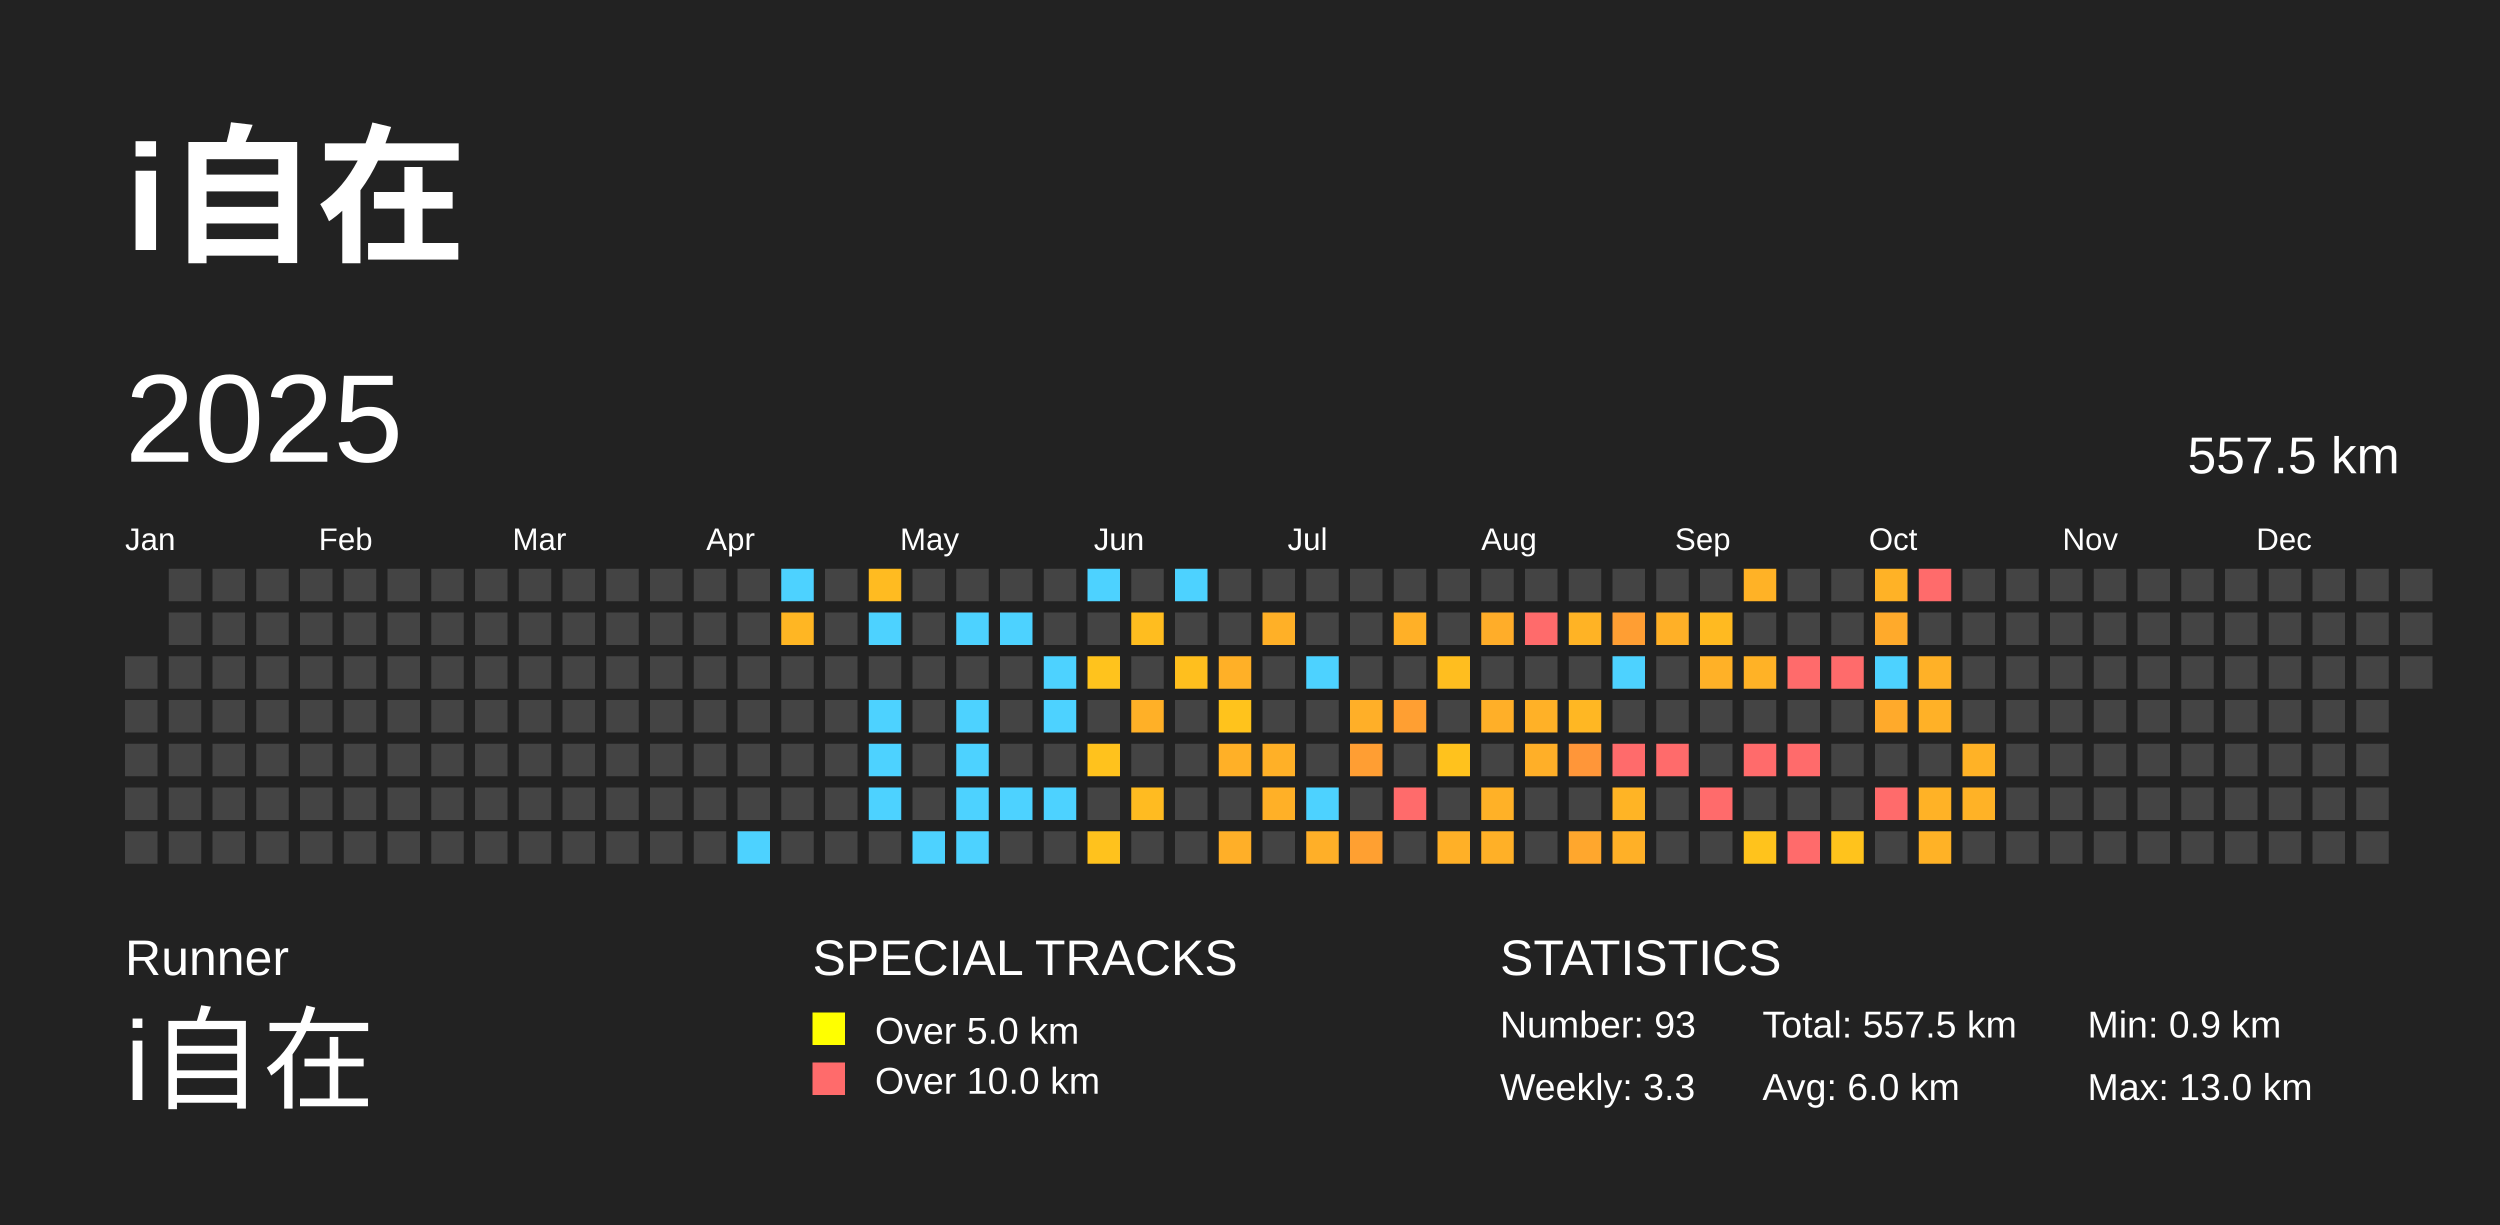
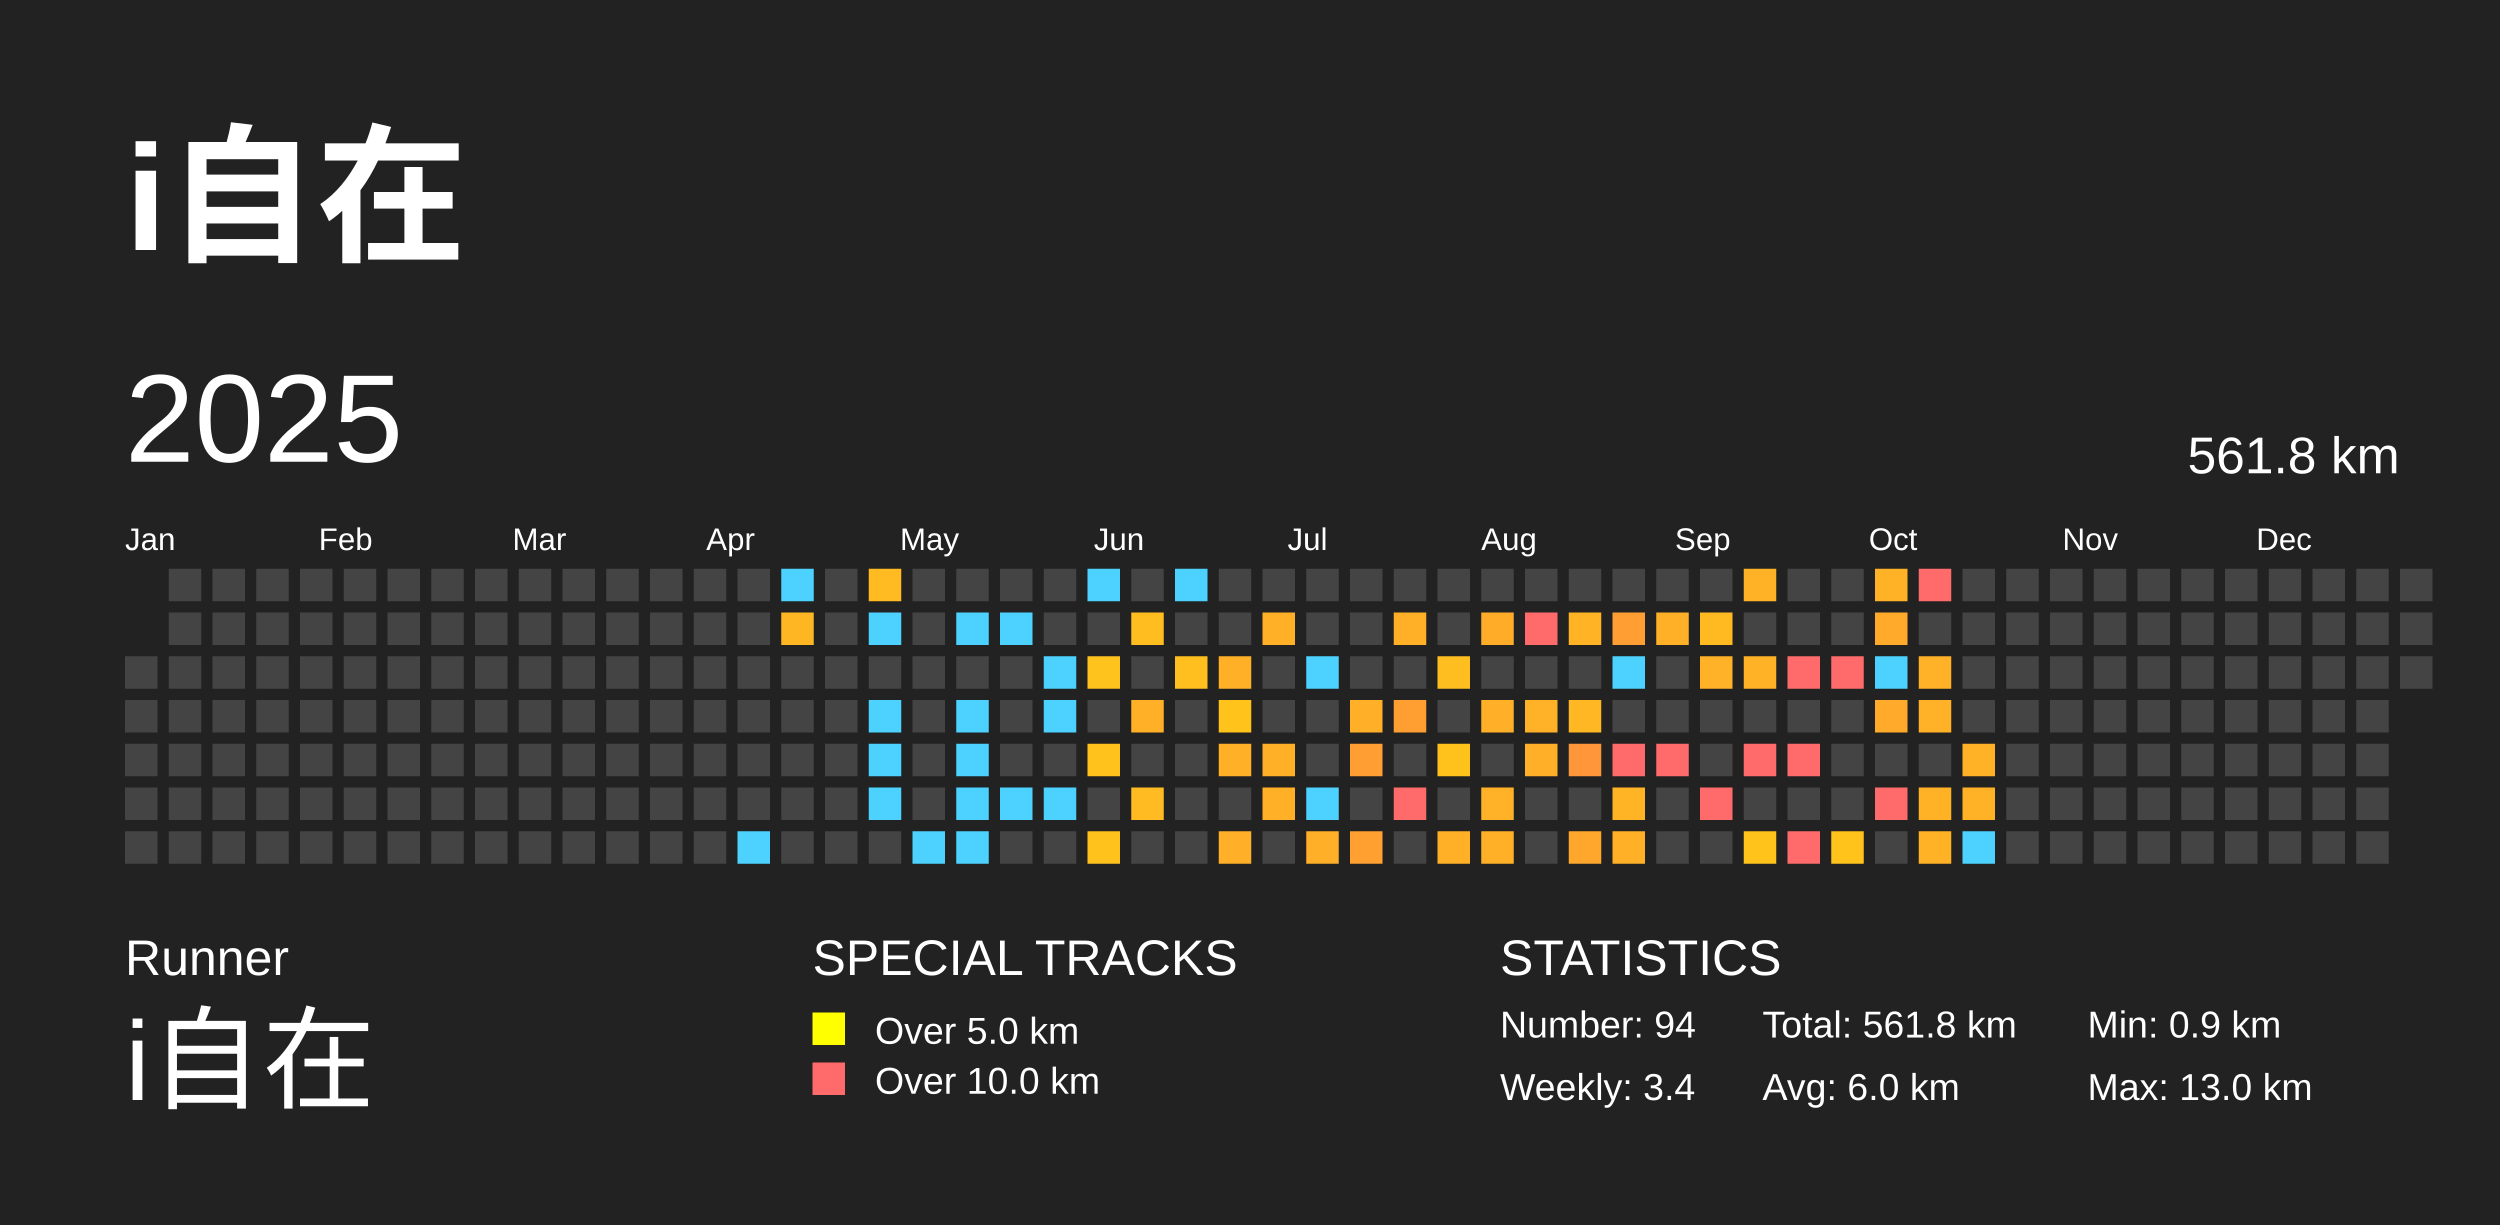
<svg xmlns="http://www.w3.org/2000/svg" baseProfile="full" height="98mm" version="1.1" viewBox="0,0,200,98" width="200mm">
  <defs />
  <rect fill="#222222" height="98" width="200" x="0" y="0" />
  <text fill="#FFFFFF" style="font-size:12px; font-family:Arial; font-weight:bold;" x="10" y="20">i自在</text>
  <text fill="#FFFFFF" style="font-size:4px; font-family:Arial" x="10" y="78">Runner</text>
  <text fill="#FFFFFF" style="font-size:9px; font-family:Arial" x="10" y="88">i自在</text>
  <text fill="#FFFFFF" style="font-size:4px; font-family:Arial" x="65" y="78">SPECIAL TRACKS</text>
  <rect fill="#FFFF00" height="2.6" width="2.6" x="65" y="81" />
  <text fill="#FFFFFF" style="font-size:3px; font-family:Arial" x="70" y="83.5">Over 5.0 km</text>
  <rect fill="#FF6B6B" height="2.6" width="2.6" x="65" y="85" />
  <text fill="#FFFFFF" style="font-size:3px; font-family:Arial" x="70" y="87.5">Over 10.0 km</text>
  <text fill="#FFFFFF" style="font-size:4px; font-family:Arial" x="120" y="78">STATISTICS</text>
-   <text fill="#FFFFFF" style="font-size:3px; font-family:Arial" x="120" y="83">Number: 93</text>
-   <text fill="#FFFFFF" style="font-size:3px; font-family:Arial" x="120" y="88">Weekly: 3.3</text>
-   <text fill="#FFFFFF" style="font-size:3px; font-family:Arial" x="141" y="83">Total: 557.5 km</text>
+   <text fill="#FFFFFF" style="font-size:3px; font-family:Arial" x="120" y="83">Number: 94</text>
+   <text fill="#FFFFFF" style="font-size:3px; font-family:Arial" x="120" y="88">Weekly: 3.4</text>
+   <text fill="#FFFFFF" style="font-size:3px; font-family:Arial" x="141" y="83">Total: 561.8 km</text>
  <text fill="#FFFFFF" style="font-size:3px; font-family:Arial" x="141" y="88">Avg: 6.0 km</text>
  <text fill="#FFFFFF" style="font-size:3px; font-family:Arial" x="167" y="83">Min: 0.9 km</text>
  <text fill="#FFFFFF" style="font-size:3px; font-family:Arial" x="167" y="88">Max: 13.0 km</text>
  <text dominant-baseline="hanging" fill="#FFFFFF" style="font-size:10.0px; font-family:Arial;" x="10" y="30">2025</text>
-   <text dominant-baseline="hanging" fill="#FFFFFF" style="font-size:4.125px; font-family:Arial;" x="175" y="35">557.5 km</text>
+   <text dominant-baseline="hanging" fill="#FFFFFF" style="font-size:4.125px; font-family:Arial;" x="175" y="35">561.8 km</text>
  <text fill="#FFFFFF" style="font-size:2.5px; font-family:Arial" x="10.0" y="44">Jan</text>
  <text fill="#FFFFFF" style="font-size:2.5px; font-family:Arial" x="25.5" y="44">Feb</text>
  <text fill="#FFFFFF" style="font-size:2.5px; font-family:Arial" x="41.0" y="44">Mar</text>
  <text fill="#FFFFFF" style="font-size:2.5px; font-family:Arial" x="56.5" y="44">Apr</text>
  <text fill="#FFFFFF" style="font-size:2.5px; font-family:Arial" x="72.0" y="44">May</text>
  <text fill="#FFFFFF" style="font-size:2.5px; font-family:Arial" x="87.5" y="44">Jun</text>
  <text fill="#FFFFFF" style="font-size:2.5px; font-family:Arial" x="103.0" y="44">Jul</text>
  <text fill="#FFFFFF" style="font-size:2.5px; font-family:Arial" x="118.5" y="44">Aug</text>
  <text fill="#FFFFFF" style="font-size:2.5px; font-family:Arial" x="134.0" y="44">Sep</text>
  <text fill="#FFFFFF" style="font-size:2.5px; font-family:Arial" x="149.5" y="44">Oct</text>
  <text fill="#FFFFFF" style="font-size:2.5px; font-family:Arial" x="165.0" y="44">Nov</text>
  <text fill="#FFFFFF" style="font-size:2.5px; font-family:Arial" x="180.5" y="44">Dec</text>
  <rect fill="#444444" height="2.6" width="2.6" x="10.0" y="52.5" />
  <rect fill="#444444" height="2.6" width="2.6" x="10.0" y="56.0" />
  <rect fill="#444444" height="2.6" width="2.6" x="10.0" y="59.5" />
  <rect fill="#444444" height="2.6" width="2.6" x="10.0" y="63.0" />
  <rect fill="#444444" height="2.6" width="2.6" x="10.0" y="66.5" />
  <rect fill="#444444" height="2.6" width="2.6" x="13.5" y="45.5" />
  <rect fill="#444444" height="2.6" width="2.6" x="13.5" y="49.0" />
  <rect fill="#444444" height="2.6" width="2.6" x="13.5" y="52.5" />
  <rect fill="#444444" height="2.6" width="2.6" x="13.5" y="56.0" />
  <rect fill="#444444" height="2.6" width="2.6" x="13.5" y="59.5" />
  <rect fill="#444444" height="2.6" width="2.6" x="13.5" y="63.0" />
  <rect fill="#444444" height="2.6" width="2.6" x="13.5" y="66.5" />
  <rect fill="#444444" height="2.6" width="2.6" x="17.0" y="45.5" />
  <rect fill="#444444" height="2.6" width="2.6" x="17.0" y="49.0" />
  <rect fill="#444444" height="2.6" width="2.6" x="17.0" y="52.5" />
  <rect fill="#444444" height="2.6" width="2.6" x="17.0" y="56.0" />
  <rect fill="#444444" height="2.6" width="2.6" x="17.0" y="59.5" />
  <rect fill="#444444" height="2.6" width="2.6" x="17.0" y="63.0" />
  <rect fill="#444444" height="2.6" width="2.6" x="17.0" y="66.5" />
  <rect fill="#444444" height="2.6" width="2.6" x="20.5" y="45.5" />
  <rect fill="#444444" height="2.6" width="2.6" x="20.5" y="49.0" />
  <rect fill="#444444" height="2.6" width="2.6" x="20.5" y="52.5" />
  <rect fill="#444444" height="2.6" width="2.6" x="20.5" y="56.0" />
  <rect fill="#444444" height="2.6" width="2.6" x="20.5" y="59.5" />
  <rect fill="#444444" height="2.6" width="2.6" x="20.5" y="63.0" />
  <rect fill="#444444" height="2.6" width="2.6" x="20.5" y="66.5" />
  <rect fill="#444444" height="2.6" width="2.6" x="24.0" y="45.5" />
  <rect fill="#444444" height="2.6" width="2.6" x="24.0" y="49.0" />
  <rect fill="#444444" height="2.6" width="2.6" x="24.0" y="52.5" />
  <rect fill="#444444" height="2.6" width="2.6" x="24.0" y="56.0" />
  <rect fill="#444444" height="2.6" width="2.6" x="24.0" y="59.5" />
  <rect fill="#444444" height="2.6" width="2.6" x="24.0" y="63.0" />
  <rect fill="#444444" height="2.6" width="2.6" x="24.0" y="66.5" />
  <rect fill="#444444" height="2.6" width="2.6" x="27.5" y="45.5" />
  <rect fill="#444444" height="2.6" width="2.6" x="27.5" y="49.0" />
  <rect fill="#444444" height="2.6" width="2.6" x="27.5" y="52.5" />
  <rect fill="#444444" height="2.6" width="2.6" x="27.5" y="56.0" />
  <rect fill="#444444" height="2.6" width="2.6" x="27.5" y="59.5" />
  <rect fill="#444444" height="2.6" width="2.6" x="27.5" y="63.0" />
  <rect fill="#444444" height="2.6" width="2.6" x="27.5" y="66.5" />
  <rect fill="#444444" height="2.6" width="2.6" x="31.0" y="45.5" />
  <rect fill="#444444" height="2.6" width="2.6" x="31.0" y="49.0" />
  <rect fill="#444444" height="2.6" width="2.6" x="31.0" y="52.5" />
  <rect fill="#444444" height="2.6" width="2.6" x="31.0" y="56.0" />
  <rect fill="#444444" height="2.6" width="2.6" x="31.0" y="59.5" />
  <rect fill="#444444" height="2.6" width="2.6" x="31.0" y="63.0" />
  <rect fill="#444444" height="2.6" width="2.6" x="31.0" y="66.5" />
  <rect fill="#444444" height="2.6" width="2.6" x="34.5" y="45.5" />
  <rect fill="#444444" height="2.6" width="2.6" x="34.5" y="49.0" />
  <rect fill="#444444" height="2.6" width="2.6" x="34.5" y="52.5" />
  <rect fill="#444444" height="2.6" width="2.6" x="34.5" y="56.0" />
  <rect fill="#444444" height="2.6" width="2.6" x="34.5" y="59.5" />
  <rect fill="#444444" height="2.6" width="2.6" x="34.5" y="63.0" />
  <rect fill="#444444" height="2.6" width="2.6" x="34.5" y="66.5" />
  <rect fill="#444444" height="2.6" width="2.6" x="38.0" y="45.5" />
  <rect fill="#444444" height="2.6" width="2.6" x="38.0" y="49.0" />
  <rect fill="#444444" height="2.6" width="2.6" x="38.0" y="52.5" />
  <rect fill="#444444" height="2.6" width="2.6" x="38.0" y="56.0" />
  <rect fill="#444444" height="2.6" width="2.6" x="38.0" y="59.5" />
  <rect fill="#444444" height="2.6" width="2.6" x="38.0" y="63.0" />
  <rect fill="#444444" height="2.6" width="2.6" x="38.0" y="66.5" />
  <rect fill="#444444" height="2.6" width="2.6" x="41.5" y="45.5" />
  <rect fill="#444444" height="2.6" width="2.6" x="41.5" y="49.0" />
  <rect fill="#444444" height="2.6" width="2.6" x="41.5" y="52.5" />
  <rect fill="#444444" height="2.6" width="2.6" x="41.5" y="56.0" />
  <rect fill="#444444" height="2.6" width="2.6" x="41.5" y="59.5" />
  <rect fill="#444444" height="2.6" width="2.6" x="41.5" y="63.0" />
  <rect fill="#444444" height="2.6" width="2.6" x="41.5" y="66.5" />
  <rect fill="#444444" height="2.6" width="2.6" x="45.0" y="45.5" />
  <rect fill="#444444" height="2.6" width="2.6" x="45.0" y="49.0" />
  <rect fill="#444444" height="2.6" width="2.6" x="45.0" y="52.5" />
  <rect fill="#444444" height="2.6" width="2.6" x="45.0" y="56.0" />
  <rect fill="#444444" height="2.6" width="2.6" x="45.0" y="59.5" />
  <rect fill="#444444" height="2.6" width="2.6" x="45.0" y="63.0" />
  <rect fill="#444444" height="2.6" width="2.6" x="45.0" y="66.5" />
  <rect fill="#444444" height="2.6" width="2.6" x="48.5" y="45.5" />
  <rect fill="#444444" height="2.6" width="2.6" x="48.5" y="49.0" />
  <rect fill="#444444" height="2.6" width="2.6" x="48.5" y="52.5" />
  <rect fill="#444444" height="2.6" width="2.6" x="48.5" y="56.0" />
  <rect fill="#444444" height="2.6" width="2.6" x="48.5" y="59.5" />
  <rect fill="#444444" height="2.6" width="2.6" x="48.5" y="63.0" />
  <rect fill="#444444" height="2.6" width="2.6" x="48.5" y="66.5" />
  <rect fill="#444444" height="2.6" width="2.6" x="52.0" y="45.5" />
  <rect fill="#444444" height="2.6" width="2.6" x="52.0" y="49.0" />
  <rect fill="#444444" height="2.6" width="2.6" x="52.0" y="52.5" />
  <rect fill="#444444" height="2.6" width="2.6" x="52.0" y="56.0" />
  <rect fill="#444444" height="2.6" width="2.6" x="52.0" y="59.5" />
  <rect fill="#444444" height="2.6" width="2.6" x="52.0" y="63.0" />
  <rect fill="#444444" height="2.6" width="2.6" x="52.0" y="66.5" />
  <rect fill="#444444" height="2.6" width="2.6" x="55.5" y="45.5" />
  <rect fill="#444444" height="2.6" width="2.6" x="55.5" y="49.0" />
  <rect fill="#444444" height="2.6" width="2.6" x="55.5" y="52.5" />
  <rect fill="#444444" height="2.6" width="2.6" x="55.5" y="56.0" />
  <rect fill="#444444" height="2.6" width="2.6" x="55.5" y="59.5" />
  <rect fill="#444444" height="2.6" width="2.6" x="55.5" y="63.0" />
  <rect fill="#444444" height="2.6" width="2.6" x="55.5" y="66.5" />
  <rect fill="#444444" height="2.6" width="2.6" x="59.0" y="45.5" />
  <rect fill="#444444" height="2.6" width="2.6" x="59.0" y="49.0" />
  <rect fill="#444444" height="2.6" width="2.6" x="59.0" y="52.5" />
  <rect fill="#444444" height="2.6" width="2.6" x="59.0" y="56.0" />
  <rect fill="#444444" height="2.6" width="2.6" x="59.0" y="59.5" />
  <rect fill="#444444" height="2.6" width="2.6" x="59.0" y="63.0" />
  <rect fill="#4dd2ff" height="2.6" width="2.6" x="59.0" y="66.5" />
  <rect fill="#4dd2ff" height="2.6" width="2.6" x="62.5" y="45.5" />
  <rect fill="#ffb623" height="2.6" width="2.6" x="62.5" y="49.0" />
  <rect fill="#444444" height="2.6" width="2.6" x="62.5" y="52.5" />
  <rect fill="#444444" height="2.6" width="2.6" x="62.5" y="56.0" />
  <rect fill="#444444" height="2.6" width="2.6" x="62.5" y="59.5" />
  <rect fill="#444444" height="2.6" width="2.6" x="62.5" y="63.0" />
  <rect fill="#444444" height="2.6" width="2.6" x="62.5" y="66.5" />
  <rect fill="#444444" height="2.6" width="2.6" x="66.0" y="45.5" />
  <rect fill="#444444" height="2.6" width="2.6" x="66.0" y="49.0" />
  <rect fill="#444444" height="2.6" width="2.6" x="66.0" y="52.5" />
  <rect fill="#444444" height="2.6" width="2.6" x="66.0" y="56.0" />
  <rect fill="#444444" height="2.6" width="2.6" x="66.0" y="59.5" />
  <rect fill="#444444" height="2.6" width="2.6" x="66.0" y="63.0" />
  <rect fill="#444444" height="2.6" width="2.6" x="66.0" y="66.5" />
  <rect fill="#ffbb21" height="2.6" width="2.6" x="69.5" y="45.5" />
  <rect fill="#4dd2ff" height="2.6" width="2.6" x="69.5" y="49.0" />
  <rect fill="#444444" height="2.6" width="2.6" x="69.5" y="52.5" />
  <rect fill="#4dd2ff" height="2.6" width="2.6" x="69.5" y="56.0" />
  <rect fill="#4dd2ff" height="2.6" width="2.6" x="69.5" y="59.5" />
  <rect fill="#4dd2ff" height="2.6" width="2.6" x="69.5" y="63.0" />
  <rect fill="#444444" height="2.6" width="2.6" x="69.5" y="66.5" />
  <rect fill="#444444" height="2.6" width="2.6" x="73.0" y="45.5" />
  <rect fill="#444444" height="2.6" width="2.6" x="73.0" y="49.0" />
  <rect fill="#444444" height="2.6" width="2.6" x="73.0" y="52.5" />
  <rect fill="#444444" height="2.6" width="2.6" x="73.0" y="56.0" />
  <rect fill="#444444" height="2.6" width="2.6" x="73.0" y="59.5" />
  <rect fill="#444444" height="2.6" width="2.6" x="73.0" y="63.0" />
  <rect fill="#4dd2ff" height="2.6" width="2.6" x="73.0" y="66.5" />
  <rect fill="#444444" height="2.6" width="2.6" x="76.5" y="45.5" />
  <rect fill="#4dd2ff" height="2.6" width="2.6" x="76.5" y="49.0" />
  <rect fill="#444444" height="2.6" width="2.6" x="76.5" y="52.5" />
  <rect fill="#4dd2ff" height="2.6" width="2.6" x="76.5" y="56.0" />
  <rect fill="#4dd2ff" height="2.6" width="2.6" x="76.5" y="59.5" />
  <rect fill="#4dd2ff" height="2.6" width="2.6" x="76.5" y="63.0" />
  <rect fill="#4dd2ff" height="2.6" width="2.6" x="76.5" y="66.5" />
  <rect fill="#444444" height="2.6" width="2.6" x="80.0" y="45.5" />
  <rect fill="#4dd2ff" height="2.6" width="2.6" x="80.0" y="49.0" />
  <rect fill="#444444" height="2.6" width="2.6" x="80.0" y="52.5" />
  <rect fill="#444444" height="2.6" width="2.6" x="80.0" y="56.0" />
  <rect fill="#444444" height="2.6" width="2.6" x="80.0" y="59.5" />
  <rect fill="#4dd2ff" height="2.6" width="2.6" x="80.0" y="63.0" />
  <rect fill="#444444" height="2.6" width="2.6" x="80.0" y="66.5" />
  <rect fill="#444444" height="2.6" width="2.6" x="83.5" y="45.5" />
  <rect fill="#444444" height="2.6" width="2.6" x="83.5" y="49.0" />
  <rect fill="#4dd2ff" height="2.6" width="2.6" x="83.5" y="52.5" />
  <rect fill="#4dd2ff" height="2.6" width="2.6" x="83.5" y="56.0" />
  <rect fill="#444444" height="2.6" width="2.6" x="83.5" y="59.5" />
  <rect fill="#4dd2ff" height="2.6" width="2.6" x="83.5" y="63.0" />
  <rect fill="#444444" height="2.6" width="2.6" x="83.5" y="66.5" />
  <rect fill="#4dd2ff" height="2.6" width="2.6" x="87.0" y="45.5" />
  <rect fill="#444444" height="2.6" width="2.6" x="87.0" y="49.0" />
  <rect fill="#ffc31d" height="2.6" width="2.6" x="87.0" y="52.5" />
  <rect fill="#444444" height="2.6" width="2.6" x="87.0" y="56.0" />
  <rect fill="#ffc21d" height="2.6" width="2.6" x="87.0" y="59.5" />
  <rect fill="#444444" height="2.6" width="2.6" x="87.0" y="63.0" />
  <rect fill="#ffc21d" height="2.6" width="2.6" x="87.0" y="66.5" />
  <rect fill="#444444" height="2.6" width="2.6" x="90.5" y="45.5" />
  <rect fill="#ffbd1f" height="2.6" width="2.6" x="90.5" y="49.0" />
  <rect fill="#444444" height="2.6" width="2.6" x="90.5" y="52.5" />
  <rect fill="#ffb027" height="2.6" width="2.6" x="90.5" y="56.0" />
  <rect fill="#444444" height="2.6" width="2.6" x="90.5" y="59.5" />
  <rect fill="#ffbb21" height="2.6" width="2.6" x="90.5" y="63.0" />
  <rect fill="#444444" height="2.6" width="2.6" x="90.5" y="66.5" />
  <rect fill="#4dd2ff" height="2.6" width="2.6" x="94.0" y="45.5" />
  <rect fill="#444444" height="2.6" width="2.6" x="94.0" y="49.0" />
  <rect fill="#ffbf1e" height="2.6" width="2.6" x="94.0" y="52.5" />
  <rect fill="#444444" height="2.6" width="2.6" x="94.0" y="56.0" />
  <rect fill="#444444" height="2.6" width="2.6" x="94.0" y="59.5" />
  <rect fill="#444444" height="2.6" width="2.6" x="94.0" y="63.0" />
  <rect fill="#444444" height="2.6" width="2.6" x="94.0" y="66.5" />
  <rect fill="#444444" height="2.6" width="2.6" x="97.5" y="45.5" />
  <rect fill="#444444" height="2.6" width="2.6" x="97.5" y="49.0" />
  <rect fill="#ffb027" height="2.6" width="2.6" x="97.5" y="52.5" />
  <rect fill="#ffc31c" height="2.6" width="2.6" x="97.5" y="56.0" />
  <rect fill="#ffb027" height="2.6" width="2.6" x="97.5" y="59.5" />
  <rect fill="#444444" height="2.6" width="2.6" x="97.5" y="63.0" />
  <rect fill="#ffaf28" height="2.6" width="2.6" x="97.5" y="66.5" />
  <rect fill="#444444" height="2.6" width="2.6" x="101.0" y="45.5" />
  <rect fill="#ffb027" height="2.6" width="2.6" x="101.0" y="49.0" />
  <rect fill="#444444" height="2.6" width="2.6" x="101.0" y="52.5" />
  <rect fill="#444444" height="2.6" width="2.6" x="101.0" y="56.0" />
  <rect fill="#ffb027" height="2.6" width="2.6" x="101.0" y="59.5" />
  <rect fill="#ffb027" height="2.6" width="2.6" x="101.0" y="63.0" />
  <rect fill="#444444" height="2.6" width="2.6" x="101.0" y="66.5" />
  <rect fill="#444444" height="2.6" width="2.6" x="104.5" y="45.5" />
  <rect fill="#444444" height="2.6" width="2.6" x="104.5" y="49.0" />
  <rect fill="#4dd2ff" height="2.6" width="2.6" x="104.5" y="52.5" />
  <rect fill="#444444" height="2.6" width="2.6" x="104.5" y="56.0" />
  <rect fill="#444444" height="2.6" width="2.6" x="104.5" y="59.5" />
  <rect fill="#4dd2ff" height="2.6" width="2.6" x="104.5" y="63.0" />
  <rect fill="#ffaf28" height="2.6" width="2.6" x="104.5" y="66.5" />
  <rect fill="#444444" height="2.6" width="2.6" x="108.0" y="45.5" />
  <rect fill="#444444" height="2.6" width="2.6" x="108.0" y="49.0" />
  <rect fill="#444444" height="2.6" width="2.6" x="108.0" y="52.5" />
  <rect fill="#ffaf28" height="2.6" width="2.6" x="108.0" y="56.0" />
  <rect fill="#ff9e33" height="2.6" width="2.6" x="108.0" y="59.5" />
  <rect fill="#444444" height="2.6" width="2.6" x="108.0" y="63.0" />
  <rect fill="#ffa031" height="2.6" width="2.6" x="108.0" y="66.5" />
  <rect fill="#444444" height="2.6" width="2.6" x="111.5" y="45.5" />
  <rect fill="#ffb027" height="2.6" width="2.6" x="111.5" y="49.0" />
  <rect fill="#444444" height="2.6" width="2.6" x="111.5" y="52.5" />
  <rect fill="#ff9f32" height="2.6" width="2.6" x="111.5" y="56.0" />
  <rect fill="#444444" height="2.6" width="2.6" x="111.5" y="59.5" />
  <rect fill="#FF6B6B" height="2.6" width="2.6" x="111.5" y="63.0" />
  <rect fill="#444444" height="2.6" width="2.6" x="111.5" y="66.5" />
  <rect fill="#444444" height="2.6" width="2.6" x="115.0" y="45.5" />
  <rect fill="#444444" height="2.6" width="2.6" x="115.0" y="49.0" />
  <rect fill="#ffbe1f" height="2.6" width="2.6" x="115.0" y="52.5" />
  <rect fill="#444444" height="2.6" width="2.6" x="115.0" y="56.0" />
  <rect fill="#ffc21d" height="2.6" width="2.6" x="115.0" y="59.5" />
  <rect fill="#444444" height="2.6" width="2.6" x="115.0" y="63.0" />
  <rect fill="#ffb027" height="2.6" width="2.6" x="115.0" y="66.5" />
  <rect fill="#444444" height="2.6" width="2.6" x="118.5" y="45.5" />
  <rect fill="#ffad29" height="2.6" width="2.6" x="118.5" y="49.0" />
  <rect fill="#444444" height="2.6" width="2.6" x="118.5" y="52.5" />
  <rect fill="#ffaf28" height="2.6" width="2.6" x="118.5" y="56.0" />
  <rect fill="#444444" height="2.6" width="2.6" x="118.5" y="59.5" />
  <rect fill="#ffb127" height="2.6" width="2.6" x="118.5" y="63.0" />
  <rect fill="#ffb027" height="2.6" width="2.6" x="118.5" y="66.5" />
  <rect fill="#444444" height="2.6" width="2.6" x="122.0" y="45.5" />
  <rect fill="#FF6B6B" height="2.6" width="2.6" x="122.0" y="49.0" />
  <rect fill="#444444" height="2.6" width="2.6" x="122.0" y="52.5" />
  <rect fill="#ffb127" height="2.6" width="2.6" x="122.0" y="56.0" />
  <rect fill="#ffaf28" height="2.6" width="2.6" x="122.0" y="59.5" />
  <rect fill="#444444" height="2.6" width="2.6" x="122.0" y="63.0" />
  <rect fill="#444444" height="2.6" width="2.6" x="122.0" y="66.5" />
  <rect fill="#444444" height="2.6" width="2.6" x="125.5" y="45.5" />
  <rect fill="#ffb325" height="2.6" width="2.6" x="125.5" y="49.0" />
  <rect fill="#444444" height="2.6" width="2.6" x="125.5" y="52.5" />
  <rect fill="#ffb723" height="2.6" width="2.6" x="125.5" y="56.0" />
  <rect fill="#ff9639" height="2.6" width="2.6" x="125.5" y="59.5" />
  <rect fill="#444444" height="2.6" width="2.6" x="125.5" y="63.0" />
  <rect fill="#ffa72d" height="2.6" width="2.6" x="125.5" y="66.5" />
  <rect fill="#444444" height="2.6" width="2.6" x="129.0" y="45.5" />
  <rect fill="#ff9e33" height="2.6" width="2.6" x="129.0" y="49.0" />
  <rect fill="#4dd2ff" height="2.6" width="2.6" x="129.0" y="52.5" />
  <rect fill="#444444" height="2.6" width="2.6" x="129.0" y="56.0" />
  <rect fill="#FF6B6B" height="2.6" width="2.6" x="129.0" y="59.5" />
  <rect fill="#ffb425" height="2.6" width="2.6" x="129.0" y="63.0" />
  <rect fill="#ffb027" height="2.6" width="2.6" x="129.0" y="66.5" />
  <rect fill="#444444" height="2.6" width="2.6" x="132.5" y="45.5" />
  <rect fill="#ffb027" height="2.6" width="2.6" x="132.5" y="49.0" />
  <rect fill="#444444" height="2.6" width="2.6" x="132.5" y="52.5" />
  <rect fill="#444444" height="2.6" width="2.6" x="132.5" y="56.0" />
  <rect fill="#FF6B6B" height="2.6" width="2.6" x="132.5" y="59.5" />
  <rect fill="#444444" height="2.6" width="2.6" x="132.5" y="63.0" />
  <rect fill="#444444" height="2.6" width="2.6" x="132.5" y="66.5" />
  <rect fill="#444444" height="2.6" width="2.6" x="136.0" y="45.5" />
  <rect fill="#ffba21" height="2.6" width="2.6" x="136.0" y="49.0" />
  <rect fill="#ffb127" height="2.6" width="2.6" x="136.0" y="52.5" />
  <rect fill="#444444" height="2.6" width="2.6" x="136.0" y="56.0" />
  <rect fill="#444444" height="2.6" width="2.6" x="136.0" y="59.5" />
  <rect fill="#FF6B6B" height="2.6" width="2.6" x="136.0" y="63.0" />
  <rect fill="#444444" height="2.6" width="2.6" x="136.0" y="66.5" />
  <rect fill="#ffb226" height="2.6" width="2.6" x="139.5" y="45.5" />
  <rect fill="#444444" height="2.6" width="2.6" x="139.5" y="49.0" />
  <rect fill="#ffb226" height="2.6" width="2.6" x="139.5" y="52.5" />
  <rect fill="#444444" height="2.6" width="2.6" x="139.5" y="56.0" />
  <rect fill="#FF6B6B" height="2.6" width="2.6" x="139.5" y="59.5" />
  <rect fill="#444444" height="2.6" width="2.6" x="139.5" y="63.0" />
  <rect fill="#ffc31c" height="2.6" width="2.6" x="139.5" y="66.5" />
  <rect fill="#444444" height="2.6" width="2.6" x="143.0" y="45.5" />
  <rect fill="#444444" height="2.6" width="2.6" x="143.0" y="49.0" />
  <rect fill="#FF6B6B" height="2.6" width="2.6" x="143.0" y="52.5" />
  <rect fill="#444444" height="2.6" width="2.6" x="143.0" y="56.0" />
  <rect fill="#FF6B6B" height="2.6" width="2.6" x="143.0" y="59.5" />
  <rect fill="#444444" height="2.6" width="2.6" x="143.0" y="63.0" />
  <rect fill="#FF6B6B" height="2.6" width="2.6" x="143.0" y="66.5" />
  <rect fill="#444444" height="2.6" width="2.6" x="146.5" y="45.5" />
  <rect fill="#444444" height="2.6" width="2.6" x="146.5" y="49.0" />
  <rect fill="#FF6B6B" height="2.6" width="2.6" x="146.5" y="52.5" />
  <rect fill="#444444" height="2.6" width="2.6" x="146.5" y="56.0" />
  <rect fill="#444444" height="2.6" width="2.6" x="146.5" y="59.5" />
  <rect fill="#444444" height="2.6" width="2.6" x="146.5" y="63.0" />
  <rect fill="#ffc31c" height="2.6" width="2.6" x="146.5" y="66.5" />
  <rect fill="#ffb226" height="2.6" width="2.6" x="150.0" y="45.5" />
  <rect fill="#ffaa2b" height="2.6" width="2.6" x="150.0" y="49.0" />
  <rect fill="#4dd2ff" height="2.6" width="2.6" x="150.0" y="52.5" />
  <rect fill="#ffaa2b" height="2.6" width="2.6" x="150.0" y="56.0" />
  <rect fill="#444444" height="2.6" width="2.6" x="150.0" y="59.5" />
  <rect fill="#FF6B6B" height="2.6" width="2.6" x="150.0" y="63.0" />
  <rect fill="#444444" height="2.6" width="2.6" x="150.0" y="66.5" />
  <rect fill="#FF6B6B" height="2.6" width="2.6" x="153.5" y="45.5" />
  <rect fill="#444444" height="2.6" width="2.6" x="153.5" y="49.0" />
  <rect fill="#ffb127" height="2.6" width="2.6" x="153.5" y="52.5" />
  <rect fill="#ffb127" height="2.6" width="2.6" x="153.5" y="56.0" />
  <rect fill="#444444" height="2.6" width="2.6" x="153.5" y="59.5" />
  <rect fill="#ffb226" height="2.6" width="2.6" x="153.5" y="63.0" />
  <rect fill="#ffb226" height="2.6" width="2.6" x="153.5" y="66.5" />
  <rect fill="#444444" height="2.6" width="2.6" x="157.0" y="45.5" />
  <rect fill="#444444" height="2.6" width="2.6" x="157.0" y="49.0" />
  <rect fill="#444444" height="2.6" width="2.6" x="157.0" y="52.5" />
  <rect fill="#444444" height="2.6" width="2.6" x="157.0" y="56.0" />
  <rect fill="#ffb226" height="2.6" width="2.6" x="157.0" y="59.5" />
  <rect fill="#ffb226" height="2.6" width="2.6" x="157.0" y="63.0" />
-   <rect fill="#444444" height="2.6" width="2.6" x="157.0" y="66.5" />
+   <rect fill="#4dd2ff" height="2.6" width="2.6" x="157.0" y="66.5" />
  <rect fill="#444444" height="2.6" width="2.6" x="160.5" y="45.5" />
  <rect fill="#444444" height="2.6" width="2.6" x="160.5" y="49.0" />
  <rect fill="#444444" height="2.6" width="2.6" x="160.5" y="52.5" />
  <rect fill="#444444" height="2.6" width="2.6" x="160.5" y="56.0" />
  <rect fill="#444444" height="2.6" width="2.6" x="160.5" y="59.5" />
  <rect fill="#444444" height="2.6" width="2.6" x="160.5" y="63.0" />
  <rect fill="#444444" height="2.6" width="2.6" x="160.5" y="66.5" />
  <rect fill="#444444" height="2.6" width="2.6" x="164.0" y="45.5" />
  <rect fill="#444444" height="2.6" width="2.6" x="164.0" y="49.0" />
  <rect fill="#444444" height="2.6" width="2.6" x="164.0" y="52.5" />
  <rect fill="#444444" height="2.6" width="2.6" x="164.0" y="56.0" />
  <rect fill="#444444" height="2.6" width="2.6" x="164.0" y="59.5" />
  <rect fill="#444444" height="2.6" width="2.6" x="164.0" y="63.0" />
  <rect fill="#444444" height="2.6" width="2.6" x="164.0" y="66.5" />
  <rect fill="#444444" height="2.6" width="2.6" x="167.5" y="45.5" />
  <rect fill="#444444" height="2.6" width="2.6" x="167.5" y="49.0" />
  <rect fill="#444444" height="2.6" width="2.6" x="167.5" y="52.5" />
  <rect fill="#444444" height="2.6" width="2.6" x="167.5" y="56.0" />
  <rect fill="#444444" height="2.6" width="2.6" x="167.5" y="59.5" />
  <rect fill="#444444" height="2.6" width="2.6" x="167.5" y="63.0" />
  <rect fill="#444444" height="2.6" width="2.6" x="167.5" y="66.5" />
  <rect fill="#444444" height="2.6" width="2.6" x="171.0" y="45.5" />
  <rect fill="#444444" height="2.6" width="2.6" x="171.0" y="49.0" />
  <rect fill="#444444" height="2.6" width="2.6" x="171.0" y="52.5" />
  <rect fill="#444444" height="2.6" width="2.6" x="171.0" y="56.0" />
  <rect fill="#444444" height="2.6" width="2.6" x="171.0" y="59.5" />
  <rect fill="#444444" height="2.6" width="2.6" x="171.0" y="63.0" />
  <rect fill="#444444" height="2.6" width="2.6" x="171.0" y="66.5" />
  <rect fill="#444444" height="2.6" width="2.6" x="174.5" y="45.5" />
  <rect fill="#444444" height="2.6" width="2.6" x="174.5" y="49.0" />
  <rect fill="#444444" height="2.6" width="2.6" x="174.5" y="52.5" />
  <rect fill="#444444" height="2.6" width="2.6" x="174.5" y="56.0" />
  <rect fill="#444444" height="2.6" width="2.6" x="174.5" y="59.5" />
  <rect fill="#444444" height="2.6" width="2.6" x="174.5" y="63.0" />
  <rect fill="#444444" height="2.6" width="2.6" x="174.5" y="66.5" />
  <rect fill="#444444" height="2.6" width="2.6" x="178.0" y="45.5" />
  <rect fill="#444444" height="2.6" width="2.6" x="178.0" y="49.0" />
  <rect fill="#444444" height="2.6" width="2.6" x="178.0" y="52.5" />
  <rect fill="#444444" height="2.6" width="2.6" x="178.0" y="56.0" />
  <rect fill="#444444" height="2.6" width="2.6" x="178.0" y="59.5" />
  <rect fill="#444444" height="2.6" width="2.6" x="178.0" y="63.0" />
  <rect fill="#444444" height="2.6" width="2.6" x="178.0" y="66.5" />
  <rect fill="#444444" height="2.6" width="2.6" x="181.5" y="45.5" />
  <rect fill="#444444" height="2.6" width="2.6" x="181.5" y="49.0" />
  <rect fill="#444444" height="2.6" width="2.6" x="181.5" y="52.5" />
  <rect fill="#444444" height="2.6" width="2.6" x="181.5" y="56.0" />
  <rect fill="#444444" height="2.6" width="2.6" x="181.5" y="59.5" />
  <rect fill="#444444" height="2.6" width="2.6" x="181.5" y="63.0" />
  <rect fill="#444444" height="2.6" width="2.6" x="181.5" y="66.5" />
  <rect fill="#444444" height="2.6" width="2.6" x="185.0" y="45.5" />
  <rect fill="#444444" height="2.6" width="2.6" x="185.0" y="49.0" />
  <rect fill="#444444" height="2.6" width="2.6" x="185.0" y="52.5" />
  <rect fill="#444444" height="2.6" width="2.6" x="185.0" y="56.0" />
  <rect fill="#444444" height="2.6" width="2.6" x="185.0" y="59.5" />
  <rect fill="#444444" height="2.6" width="2.6" x="185.0" y="63.0" />
  <rect fill="#444444" height="2.6" width="2.6" x="185.0" y="66.5" />
  <rect fill="#444444" height="2.6" width="2.6" x="188.5" y="45.5" />
  <rect fill="#444444" height="2.6" width="2.6" x="188.5" y="49.0" />
  <rect fill="#444444" height="2.6" width="2.6" x="188.5" y="52.5" />
  <rect fill="#444444" height="2.6" width="2.6" x="188.5" y="56.0" />
  <rect fill="#444444" height="2.6" width="2.6" x="188.5" y="59.5" />
  <rect fill="#444444" height="2.6" width="2.6" x="188.5" y="63.0" />
  <rect fill="#444444" height="2.6" width="2.6" x="188.5" y="66.5" />
  <rect fill="#444444" height="2.6" width="2.6" x="192.0" y="45.5" />
  <rect fill="#444444" height="2.6" width="2.6" x="192.0" y="49.0" />
  <rect fill="#444444" height="2.6" width="2.6" x="192.0" y="52.5" />
</svg>
